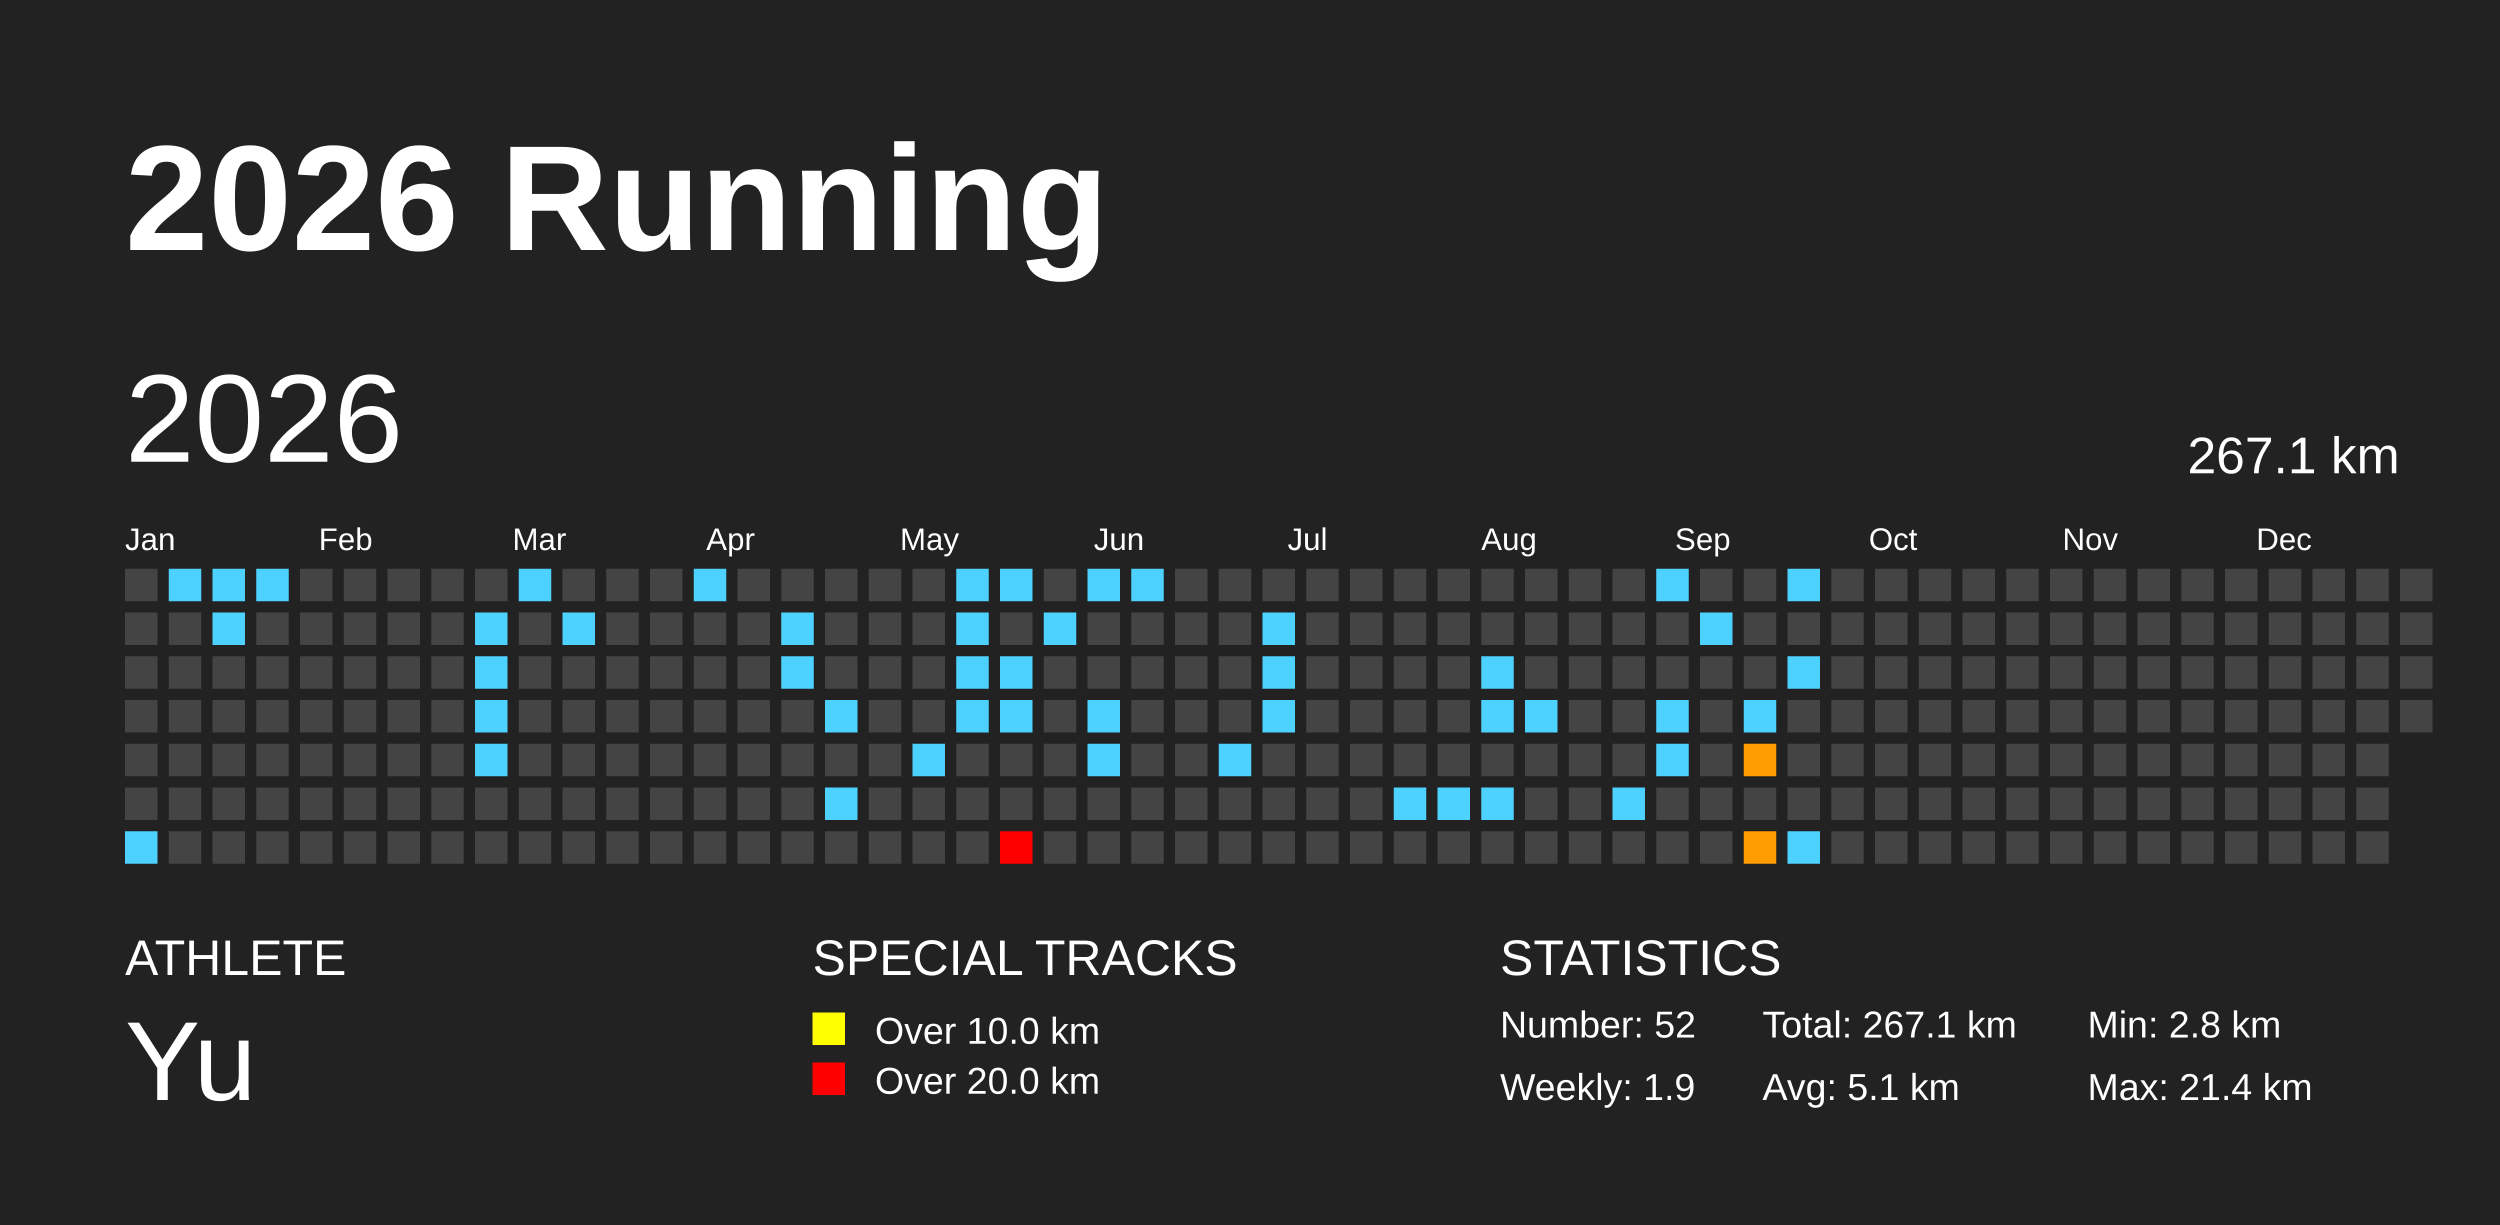
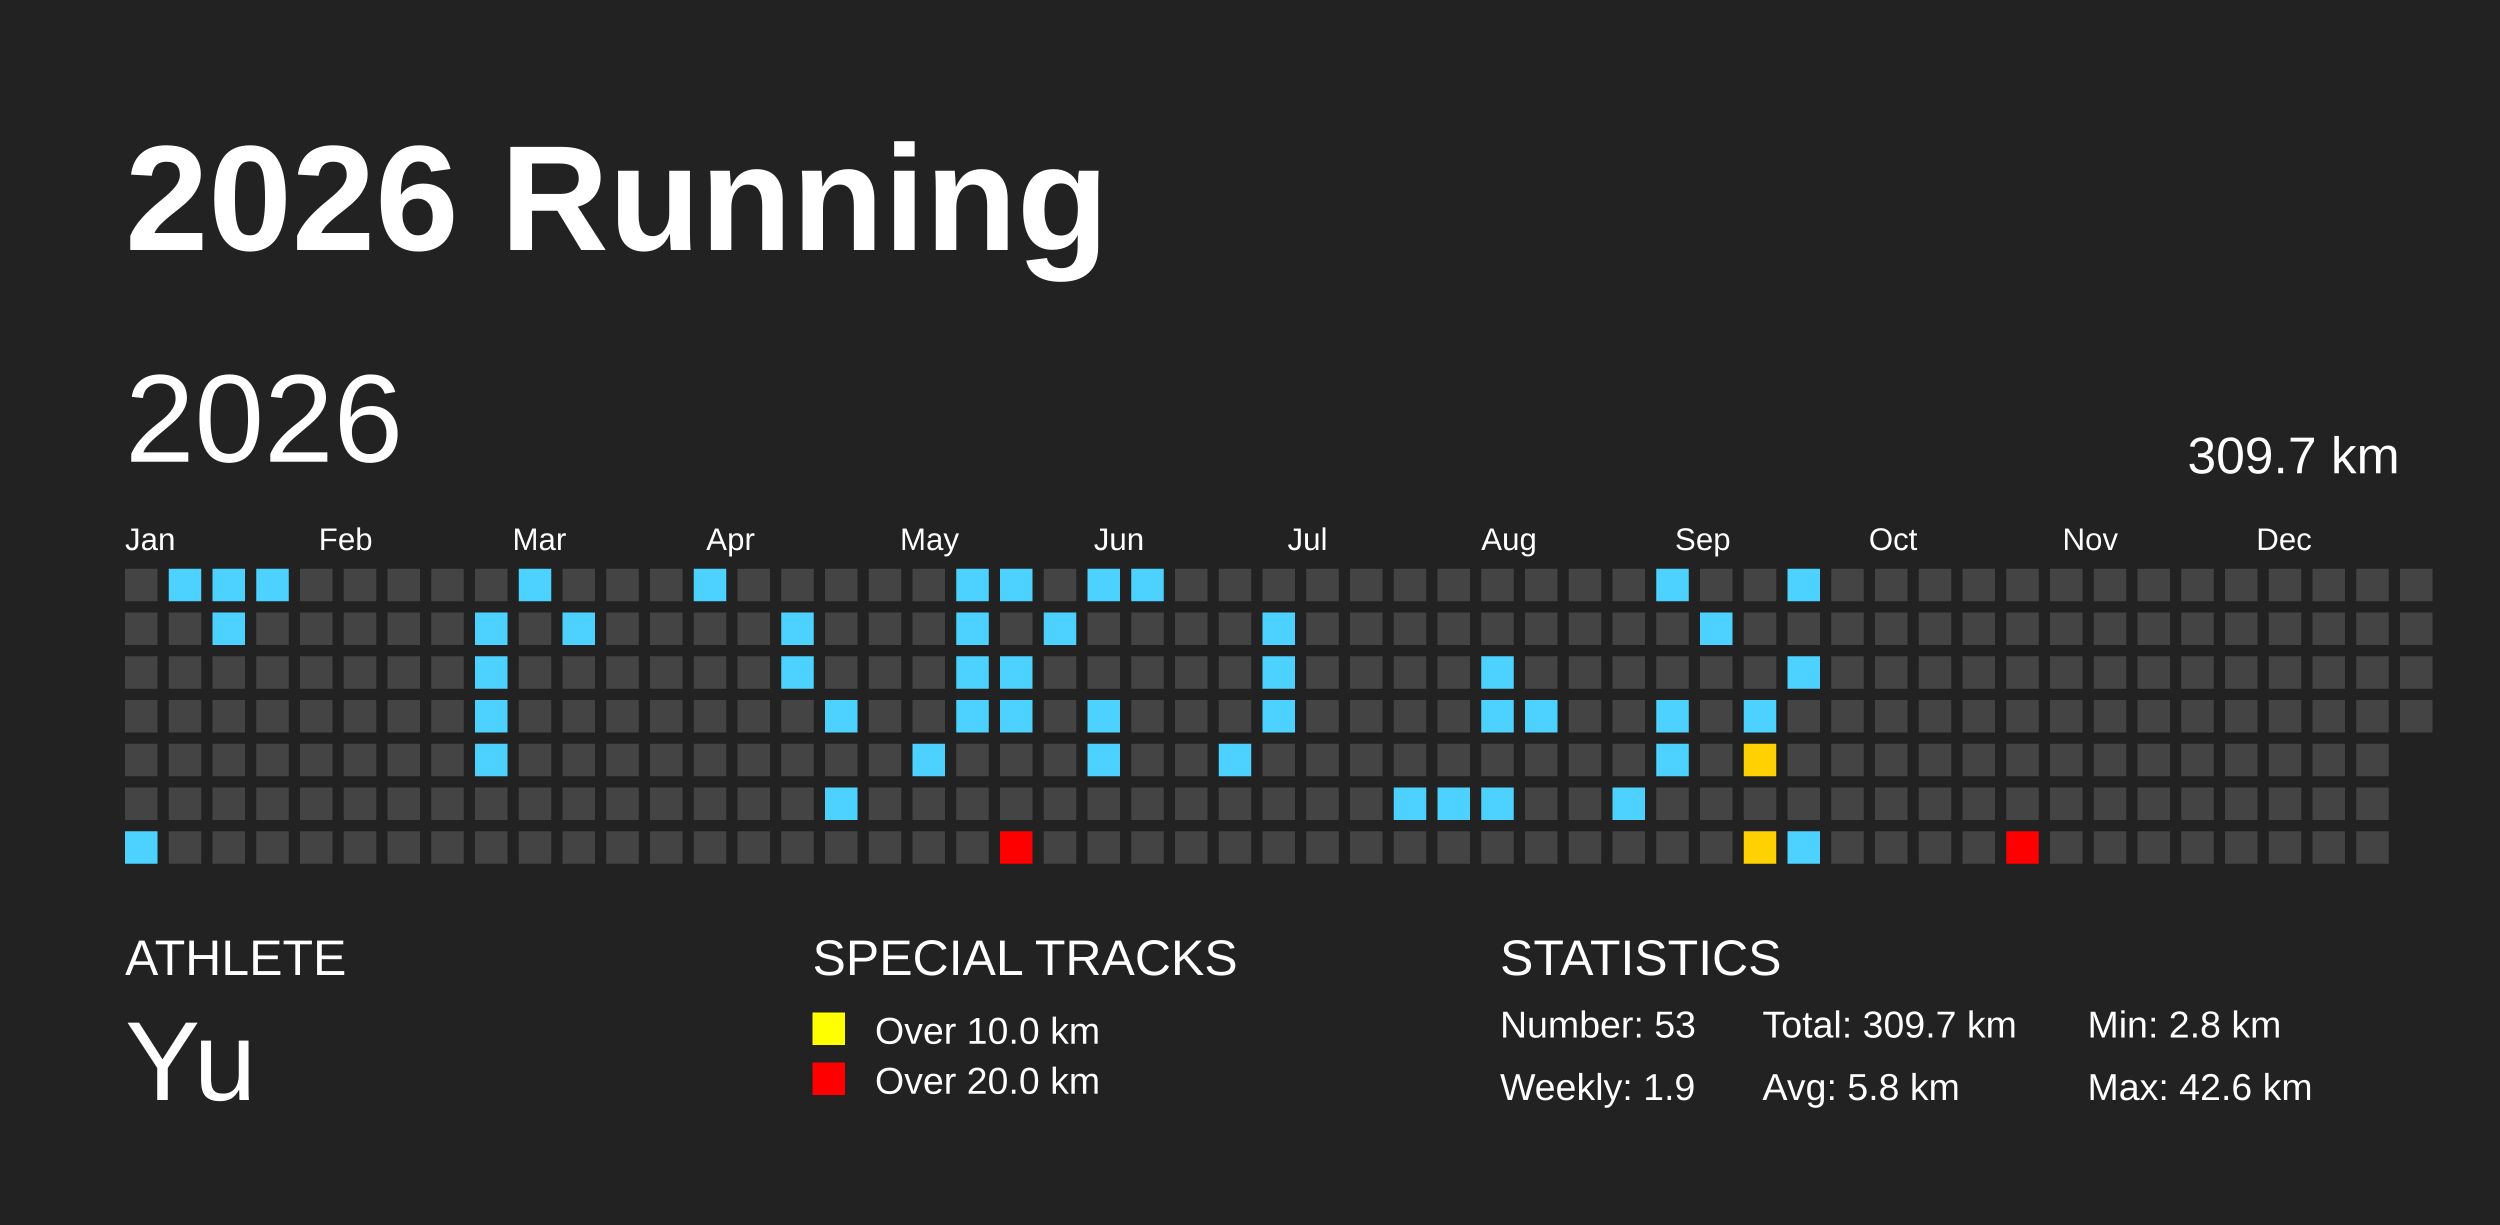
<svg xmlns="http://www.w3.org/2000/svg" baseProfile="full" height="98mm" version="1.1" viewBox="0,0,200,98" width="200mm">
  <defs />
  <rect fill="#222222" height="98" width="200" x="0" y="0" />
  <text fill="#FFFFFF" style="font-size:12px; font-family:Arial; font-weight:bold;" x="10" y="20">2026 Running</text>
  <text fill="#FFFFFF" style="font-size:4px; font-family:Arial" x="10" y="78">ATHLETE</text>
  <text fill="#FFFFFF" style="font-size:9px; font-family:Arial" x="10" y="88">Yu</text>
  <text fill="#FFFFFF" style="font-size:4px; font-family:Arial" x="65" y="78">SPECIAL TRACKS</text>
  <rect fill="yellow" height="2.6" width="2.6" x="65" y="81" />
  <text fill="#FFFFFF" style="font-size:3px; font-family:Arial" x="70" y="83.5">Over 10.0 km</text>
  <rect fill="red" height="2.6" width="2.6" x="65" y="85" />
  <text fill="#FFFFFF" style="font-size:3px; font-family:Arial" x="70" y="87.5">Over 20.0 km</text>
  <text fill="#FFFFFF" style="font-size:4px; font-family:Arial" x="120" y="78">STATISTICS</text>
-   <text fill="#FFFFFF" style="font-size:3px; font-family:Arial" x="120" y="83">Number: 52</text>
+   <text fill="#FFFFFF" style="font-size:3px; font-family:Arial" x="120" y="83">Number: 53</text>
  <text fill="#FFFFFF" style="font-size:3px; font-family:Arial" x="120" y="88">Weekly: 1.9</text>
-   <text fill="#FFFFFF" style="font-size:3px; font-family:Arial" x="141" y="83">Total: 267.1 km</text>
-   <text fill="#FFFFFF" style="font-size:3px; font-family:Arial" x="141" y="88">Avg: 5.1 km</text>
+   <text fill="#FFFFFF" style="font-size:3px; font-family:Arial" x="141" y="83">Total: 309.7 km</text>
+   <text fill="#FFFFFF" style="font-size:3px; font-family:Arial" x="141" y="88">Avg: 5.8 km</text>
  <text fill="#FFFFFF" style="font-size:3px; font-family:Arial" x="167" y="83">Min: 2.8 km</text>
-   <text fill="#FFFFFF" style="font-size:3px; font-family:Arial" x="167" y="88">Max: 21.4 km</text>
+   <text fill="#FFFFFF" style="font-size:3px; font-family:Arial" x="167" y="88">Max: 42.6 km</text>
  <text dominant-baseline="hanging" fill="#FFFFFF" style="font-size:10.0px; font-family:Arial;" x="10" y="30">2026</text>
-   <text dominant-baseline="hanging" fill="#FFFFFF" style="font-size:4.125px; font-family:Arial;" x="175" y="35">267.1 km</text>
+   <text dominant-baseline="hanging" fill="#FFFFFF" style="font-size:4.125px; font-family:Arial;" x="175" y="35">309.7 km</text>
  <text fill="#FFFFFF" style="font-size:2.5px; font-family:Arial" x="10.0" y="44">Jan</text>
  <text fill="#FFFFFF" style="font-size:2.5px; font-family:Arial" x="25.5" y="44">Feb</text>
  <text fill="#FFFFFF" style="font-size:2.5px; font-family:Arial" x="41.0" y="44">Mar</text>
  <text fill="#FFFFFF" style="font-size:2.5px; font-family:Arial" x="56.5" y="44">Apr</text>
  <text fill="#FFFFFF" style="font-size:2.5px; font-family:Arial" x="72.0" y="44">May</text>
  <text fill="#FFFFFF" style="font-size:2.5px; font-family:Arial" x="87.5" y="44">Jun</text>
  <text fill="#FFFFFF" style="font-size:2.5px; font-family:Arial" x="103.0" y="44">Jul</text>
  <text fill="#FFFFFF" style="font-size:2.5px; font-family:Arial" x="118.5" y="44">Aug</text>
  <text fill="#FFFFFF" style="font-size:2.5px; font-family:Arial" x="134.0" y="44">Sep</text>
  <text fill="#FFFFFF" style="font-size:2.5px; font-family:Arial" x="149.5" y="44">Oct</text>
  <text fill="#FFFFFF" style="font-size:2.5px; font-family:Arial" x="165.0" y="44">Nov</text>
  <text fill="#FFFFFF" style="font-size:2.5px; font-family:Arial" x="180.5" y="44">Dec</text>
  <rect fill="#444444" height="2.6" width="2.6" x="10.0" y="45.5" />
  <rect fill="#444444" height="2.6" width="2.6" x="10.0" y="49.0" />
  <rect fill="#444444" height="2.6" width="2.6" x="10.0" y="52.5" />
  <rect fill="#444444" height="2.6" width="2.6" x="10.0" y="56.0" />
  <rect fill="#444444" height="2.6" width="2.6" x="10.0" y="59.5" />
  <rect fill="#444444" height="2.6" width="2.6" x="10.0" y="63.0" />
  <rect fill="#4dd2ff" height="2.6" width="2.6" x="10.0" y="66.5" />
  <rect fill="#4dd2ff" height="2.6" width="2.6" x="13.5" y="45.5" />
  <rect fill="#444444" height="2.6" width="2.6" x="13.5" y="49.0" />
  <rect fill="#444444" height="2.6" width="2.6" x="13.5" y="52.5" />
  <rect fill="#444444" height="2.6" width="2.6" x="13.5" y="56.0" />
  <rect fill="#444444" height="2.6" width="2.6" x="13.5" y="59.5" />
  <rect fill="#444444" height="2.6" width="2.6" x="13.5" y="63.0" />
  <rect fill="#444444" height="2.6" width="2.6" x="13.5" y="66.5" />
  <rect fill="#4dd2ff" height="2.6" width="2.6" x="17.0" y="45.5" />
  <rect fill="#4dd2ff" height="2.6" width="2.6" x="17.0" y="49.0" />
  <rect fill="#444444" height="2.6" width="2.6" x="17.0" y="52.5" />
  <rect fill="#444444" height="2.6" width="2.6" x="17.0" y="56.0" />
  <rect fill="#444444" height="2.6" width="2.6" x="17.0" y="59.5" />
  <rect fill="#444444" height="2.6" width="2.6" x="17.0" y="63.0" />
  <rect fill="#444444" height="2.6" width="2.6" x="17.0" y="66.5" />
  <rect fill="#4dd2ff" height="2.6" width="2.6" x="20.5" y="45.5" />
  <rect fill="#444444" height="2.6" width="2.6" x="20.5" y="49.0" />
  <rect fill="#444444" height="2.6" width="2.6" x="20.5" y="52.5" />
  <rect fill="#444444" height="2.6" width="2.6" x="20.5" y="56.0" />
  <rect fill="#444444" height="2.6" width="2.6" x="20.5" y="59.5" />
  <rect fill="#444444" height="2.6" width="2.6" x="20.5" y="63.0" />
  <rect fill="#444444" height="2.6" width="2.6" x="20.5" y="66.5" />
  <rect fill="#444444" height="2.6" width="2.6" x="24.0" y="45.5" />
  <rect fill="#444444" height="2.6" width="2.6" x="24.0" y="49.0" />
  <rect fill="#444444" height="2.6" width="2.6" x="24.0" y="52.5" />
  <rect fill="#444444" height="2.6" width="2.6" x="24.0" y="56.0" />
  <rect fill="#444444" height="2.6" width="2.6" x="24.0" y="59.5" />
  <rect fill="#444444" height="2.6" width="2.6" x="24.0" y="63.0" />
  <rect fill="#444444" height="2.6" width="2.6" x="24.0" y="66.5" />
  <rect fill="#444444" height="2.6" width="2.6" x="27.5" y="45.5" />
  <rect fill="#444444" height="2.6" width="2.6" x="27.5" y="49.0" />
  <rect fill="#444444" height="2.6" width="2.6" x="27.5" y="52.5" />
  <rect fill="#444444" height="2.6" width="2.6" x="27.5" y="56.0" />
  <rect fill="#444444" height="2.6" width="2.6" x="27.5" y="59.5" />
  <rect fill="#444444" height="2.6" width="2.6" x="27.5" y="63.0" />
  <rect fill="#444444" height="2.6" width="2.6" x="27.5" y="66.5" />
  <rect fill="#444444" height="2.6" width="2.6" x="31.0" y="45.5" />
  <rect fill="#444444" height="2.6" width="2.6" x="31.0" y="49.0" />
  <rect fill="#444444" height="2.6" width="2.6" x="31.0" y="52.5" />
  <rect fill="#444444" height="2.6" width="2.6" x="31.0" y="56.0" />
  <rect fill="#444444" height="2.6" width="2.6" x="31.0" y="59.5" />
  <rect fill="#444444" height="2.6" width="2.6" x="31.0" y="63.0" />
  <rect fill="#444444" height="2.6" width="2.6" x="31.0" y="66.5" />
  <rect fill="#444444" height="2.6" width="2.6" x="34.5" y="45.5" />
  <rect fill="#444444" height="2.6" width="2.6" x="34.5" y="49.0" />
  <rect fill="#444444" height="2.6" width="2.6" x="34.5" y="52.5" />
  <rect fill="#444444" height="2.6" width="2.6" x="34.5" y="56.0" />
  <rect fill="#444444" height="2.6" width="2.6" x="34.5" y="59.5" />
  <rect fill="#444444" height="2.6" width="2.6" x="34.5" y="63.0" />
  <rect fill="#444444" height="2.6" width="2.6" x="34.5" y="66.5" />
  <rect fill="#444444" height="2.6" width="2.6" x="38.0" y="45.5" />
  <rect fill="#4dd2ff" height="2.6" width="2.6" x="38.0" y="49.0" />
  <rect fill="#4dd2ff" height="2.6" width="2.6" x="38.0" y="52.5" />
  <rect fill="#4dd2ff" height="2.6" width="2.6" x="38.0" y="56.0" />
  <rect fill="#4dd2ff" height="2.6" width="2.6" x="38.0" y="59.5" />
  <rect fill="#444444" height="2.6" width="2.6" x="38.0" y="63.0" />
  <rect fill="#444444" height="2.6" width="2.6" x="38.0" y="66.5" />
  <rect fill="#4dd2ff" height="2.6" width="2.6" x="41.5" y="45.5" />
  <rect fill="#444444" height="2.6" width="2.6" x="41.5" y="49.0" />
  <rect fill="#444444" height="2.6" width="2.6" x="41.5" y="52.5" />
  <rect fill="#444444" height="2.6" width="2.6" x="41.5" y="56.0" />
  <rect fill="#444444" height="2.6" width="2.6" x="41.5" y="59.5" />
  <rect fill="#444444" height="2.6" width="2.6" x="41.5" y="63.0" />
  <rect fill="#444444" height="2.6" width="2.6" x="41.5" y="66.5" />
  <rect fill="#444444" height="2.6" width="2.6" x="45.0" y="45.5" />
  <rect fill="#4dd2ff" height="2.6" width="2.6" x="45.0" y="49.0" />
  <rect fill="#444444" height="2.6" width="2.6" x="45.0" y="52.5" />
  <rect fill="#444444" height="2.6" width="2.6" x="45.0" y="56.0" />
  <rect fill="#444444" height="2.6" width="2.6" x="45.0" y="59.5" />
  <rect fill="#444444" height="2.6" width="2.6" x="45.0" y="63.0" />
  <rect fill="#444444" height="2.6" width="2.6" x="45.0" y="66.5" />
  <rect fill="#444444" height="2.6" width="2.6" x="48.5" y="45.5" />
  <rect fill="#444444" height="2.6" width="2.6" x="48.5" y="49.0" />
  <rect fill="#444444" height="2.6" width="2.6" x="48.5" y="52.5" />
  <rect fill="#444444" height="2.6" width="2.6" x="48.5" y="56.0" />
  <rect fill="#444444" height="2.6" width="2.6" x="48.5" y="59.5" />
  <rect fill="#444444" height="2.6" width="2.6" x="48.5" y="63.0" />
  <rect fill="#444444" height="2.6" width="2.6" x="48.5" y="66.5" />
  <rect fill="#444444" height="2.6" width="2.6" x="52.0" y="45.5" />
  <rect fill="#444444" height="2.6" width="2.6" x="52.0" y="49.0" />
  <rect fill="#444444" height="2.6" width="2.6" x="52.0" y="52.5" />
  <rect fill="#444444" height="2.6" width="2.6" x="52.0" y="56.0" />
  <rect fill="#444444" height="2.6" width="2.6" x="52.0" y="59.5" />
  <rect fill="#444444" height="2.6" width="2.6" x="52.0" y="63.0" />
  <rect fill="#444444" height="2.6" width="2.6" x="52.0" y="66.5" />
  <rect fill="#4dd2ff" height="2.6" width="2.6" x="55.5" y="45.5" />
  <rect fill="#444444" height="2.6" width="2.6" x="55.5" y="49.0" />
  <rect fill="#444444" height="2.6" width="2.6" x="55.5" y="52.5" />
  <rect fill="#444444" height="2.6" width="2.6" x="55.5" y="56.0" />
  <rect fill="#444444" height="2.6" width="2.6" x="55.5" y="59.5" />
  <rect fill="#444444" height="2.6" width="2.6" x="55.5" y="63.0" />
  <rect fill="#444444" height="2.6" width="2.6" x="55.5" y="66.5" />
  <rect fill="#444444" height="2.6" width="2.6" x="59.0" y="45.5" />
  <rect fill="#444444" height="2.6" width="2.6" x="59.0" y="49.0" />
  <rect fill="#444444" height="2.6" width="2.6" x="59.0" y="52.5" />
  <rect fill="#444444" height="2.6" width="2.6" x="59.0" y="56.0" />
  <rect fill="#444444" height="2.6" width="2.6" x="59.0" y="59.5" />
  <rect fill="#444444" height="2.6" width="2.6" x="59.0" y="63.0" />
  <rect fill="#444444" height="2.6" width="2.6" x="59.0" y="66.5" />
  <rect fill="#444444" height="2.6" width="2.6" x="62.5" y="45.5" />
  <rect fill="#4dd2ff" height="2.6" width="2.6" x="62.5" y="49.0" />
  <rect fill="#4dd2ff" height="2.6" width="2.6" x="62.5" y="52.5" />
  <rect fill="#444444" height="2.6" width="2.6" x="62.5" y="56.0" />
  <rect fill="#444444" height="2.6" width="2.6" x="62.5" y="59.5" />
  <rect fill="#444444" height="2.6" width="2.6" x="62.5" y="63.0" />
  <rect fill="#444444" height="2.6" width="2.6" x="62.5" y="66.5" />
  <rect fill="#444444" height="2.6" width="2.6" x="66.0" y="45.5" />
  <rect fill="#444444" height="2.6" width="2.6" x="66.0" y="49.0" />
  <rect fill="#444444" height="2.6" width="2.6" x="66.0" y="52.5" />
  <rect fill="#4dd2ff" height="2.6" width="2.6" x="66.0" y="56.0" />
  <rect fill="#444444" height="2.6" width="2.6" x="66.0" y="59.5" />
  <rect fill="#4dd2ff" height="2.6" width="2.6" x="66.0" y="63.0" />
  <rect fill="#444444" height="2.6" width="2.6" x="66.0" y="66.5" />
  <rect fill="#444444" height="2.6" width="2.6" x="69.5" y="45.5" />
  <rect fill="#444444" height="2.6" width="2.6" x="69.5" y="49.0" />
  <rect fill="#444444" height="2.6" width="2.6" x="69.5" y="52.5" />
  <rect fill="#444444" height="2.6" width="2.6" x="69.5" y="56.0" />
  <rect fill="#444444" height="2.6" width="2.6" x="69.5" y="59.5" />
  <rect fill="#444444" height="2.6" width="2.6" x="69.5" y="63.0" />
  <rect fill="#444444" height="2.6" width="2.6" x="69.5" y="66.5" />
  <rect fill="#444444" height="2.6" width="2.6" x="73.0" y="45.5" />
  <rect fill="#444444" height="2.6" width="2.6" x="73.0" y="49.0" />
  <rect fill="#444444" height="2.6" width="2.6" x="73.0" y="52.5" />
  <rect fill="#444444" height="2.6" width="2.6" x="73.0" y="56.0" />
  <rect fill="#4dd2ff" height="2.6" width="2.6" x="73.0" y="59.5" />
  <rect fill="#444444" height="2.6" width="2.6" x="73.0" y="63.0" />
  <rect fill="#444444" height="2.6" width="2.6" x="73.0" y="66.5" />
  <rect fill="#4dd2ff" height="2.6" width="2.6" x="76.5" y="45.5" />
  <rect fill="#4dd2ff" height="2.6" width="2.6" x="76.5" y="49.0" />
  <rect fill="#4dd2ff" height="2.6" width="2.6" x="76.5" y="52.5" />
  <rect fill="#4dd2ff" height="2.6" width="2.6" x="76.5" y="56.0" />
  <rect fill="#444444" height="2.6" width="2.6" x="76.5" y="59.5" />
  <rect fill="#444444" height="2.6" width="2.6" x="76.5" y="63.0" />
  <rect fill="#444444" height="2.6" width="2.6" x="76.5" y="66.5" />
  <rect fill="#4dd2ff" height="2.6" width="2.6" x="80.0" y="45.5" />
  <rect fill="#444444" height="2.6" width="2.6" x="80.0" y="49.0" />
  <rect fill="#4dd2ff" height="2.6" width="2.6" x="80.0" y="52.5" />
  <rect fill="#4dd2ff" height="2.6" width="2.6" x="80.0" y="56.0" />
  <rect fill="#444444" height="2.6" width="2.6" x="80.0" y="59.5" />
  <rect fill="#444444" height="2.6" width="2.6" x="80.0" y="63.0" />
  <rect fill="red" height="2.6" width="2.6" x="80.0" y="66.5" />
  <rect fill="#444444" height="2.6" width="2.6" x="83.5" y="45.5" />
  <rect fill="#4dd2ff" height="2.6" width="2.6" x="83.5" y="49.0" />
  <rect fill="#444444" height="2.6" width="2.6" x="83.5" y="52.5" />
  <rect fill="#444444" height="2.6" width="2.6" x="83.5" y="56.0" />
  <rect fill="#444444" height="2.6" width="2.6" x="83.5" y="59.5" />
  <rect fill="#444444" height="2.6" width="2.6" x="83.5" y="63.0" />
  <rect fill="#444444" height="2.6" width="2.6" x="83.5" y="66.5" />
  <rect fill="#4dd2ff" height="2.6" width="2.6" x="87.0" y="45.5" />
  <rect fill="#444444" height="2.6" width="2.6" x="87.0" y="49.0" />
  <rect fill="#444444" height="2.6" width="2.6" x="87.0" y="52.5" />
  <rect fill="#4dd2ff" height="2.6" width="2.6" x="87.0" y="56.0" />
  <rect fill="#4dd2ff" height="2.6" width="2.6" x="87.0" y="59.5" />
  <rect fill="#444444" height="2.6" width="2.6" x="87.0" y="63.0" />
  <rect fill="#444444" height="2.6" width="2.6" x="87.0" y="66.5" />
  <rect fill="#4dd2ff" height="2.6" width="2.6" x="90.5" y="45.5" />
  <rect fill="#444444" height="2.6" width="2.6" x="90.5" y="49.0" />
  <rect fill="#444444" height="2.6" width="2.6" x="90.5" y="52.5" />
  <rect fill="#444444" height="2.6" width="2.6" x="90.5" y="56.0" />
  <rect fill="#444444" height="2.6" width="2.6" x="90.5" y="59.5" />
  <rect fill="#444444" height="2.6" width="2.6" x="90.5" y="63.0" />
  <rect fill="#444444" height="2.6" width="2.6" x="90.5" y="66.5" />
  <rect fill="#444444" height="2.6" width="2.6" x="94.0" y="45.5" />
  <rect fill="#444444" height="2.6" width="2.6" x="94.0" y="49.0" />
  <rect fill="#444444" height="2.6" width="2.6" x="94.0" y="52.5" />
  <rect fill="#444444" height="2.6" width="2.6" x="94.0" y="56.0" />
  <rect fill="#444444" height="2.6" width="2.6" x="94.0" y="59.5" />
  <rect fill="#444444" height="2.6" width="2.6" x="94.0" y="63.0" />
  <rect fill="#444444" height="2.6" width="2.6" x="94.0" y="66.5" />
  <rect fill="#444444" height="2.6" width="2.6" x="97.5" y="45.5" />
  <rect fill="#444444" height="2.6" width="2.6" x="97.5" y="49.0" />
  <rect fill="#444444" height="2.6" width="2.6" x="97.5" y="52.5" />
  <rect fill="#444444" height="2.6" width="2.6" x="97.5" y="56.0" />
  <rect fill="#4dd2ff" height="2.6" width="2.6" x="97.5" y="59.5" />
  <rect fill="#444444" height="2.6" width="2.6" x="97.5" y="63.0" />
  <rect fill="#444444" height="2.6" width="2.6" x="97.5" y="66.5" />
  <rect fill="#444444" height="2.6" width="2.6" x="101.0" y="45.5" />
  <rect fill="#4dd2ff" height="2.6" width="2.6" x="101.0" y="49.0" />
  <rect fill="#4dd2ff" height="2.6" width="2.6" x="101.0" y="52.5" />
  <rect fill="#4dd2ff" height="2.6" width="2.6" x="101.0" y="56.0" />
  <rect fill="#444444" height="2.6" width="2.6" x="101.0" y="59.5" />
  <rect fill="#444444" height="2.6" width="2.6" x="101.0" y="63.0" />
  <rect fill="#444444" height="2.6" width="2.6" x="101.0" y="66.5" />
  <rect fill="#444444" height="2.6" width="2.6" x="104.5" y="45.5" />
  <rect fill="#444444" height="2.6" width="2.6" x="104.5" y="49.0" />
  <rect fill="#444444" height="2.6" width="2.6" x="104.5" y="52.5" />
  <rect fill="#444444" height="2.6" width="2.6" x="104.5" y="56.0" />
  <rect fill="#444444" height="2.6" width="2.6" x="104.5" y="59.5" />
  <rect fill="#444444" height="2.6" width="2.6" x="104.5" y="63.0" />
  <rect fill="#444444" height="2.6" width="2.6" x="104.5" y="66.5" />
  <rect fill="#444444" height="2.6" width="2.6" x="108.0" y="45.5" />
  <rect fill="#444444" height="2.6" width="2.6" x="108.0" y="49.0" />
  <rect fill="#444444" height="2.6" width="2.6" x="108.0" y="52.5" />
  <rect fill="#444444" height="2.6" width="2.6" x="108.0" y="56.0" />
  <rect fill="#444444" height="2.6" width="2.6" x="108.0" y="59.5" />
  <rect fill="#444444" height="2.6" width="2.6" x="108.0" y="63.0" />
  <rect fill="#444444" height="2.6" width="2.6" x="108.0" y="66.5" />
  <rect fill="#444444" height="2.6" width="2.6" x="111.5" y="45.5" />
  <rect fill="#444444" height="2.6" width="2.6" x="111.5" y="49.0" />
  <rect fill="#444444" height="2.6" width="2.6" x="111.5" y="52.5" />
  <rect fill="#444444" height="2.6" width="2.6" x="111.5" y="56.0" />
  <rect fill="#444444" height="2.6" width="2.6" x="111.5" y="59.5" />
  <rect fill="#4dd2ff" height="2.6" width="2.6" x="111.5" y="63.0" />
  <rect fill="#444444" height="2.6" width="2.6" x="111.5" y="66.5" />
  <rect fill="#444444" height="2.6" width="2.6" x="115.0" y="45.5" />
  <rect fill="#444444" height="2.6" width="2.6" x="115.0" y="49.0" />
  <rect fill="#444444" height="2.6" width="2.6" x="115.0" y="52.5" />
  <rect fill="#444444" height="2.6" width="2.6" x="115.0" y="56.0" />
  <rect fill="#444444" height="2.6" width="2.6" x="115.0" y="59.5" />
  <rect fill="#4dd2ff" height="2.6" width="2.6" x="115.0" y="63.0" />
  <rect fill="#444444" height="2.6" width="2.6" x="115.0" y="66.5" />
  <rect fill="#444444" height="2.6" width="2.6" x="118.5" y="45.5" />
  <rect fill="#444444" height="2.6" width="2.6" x="118.5" y="49.0" />
  <rect fill="#4dd2ff" height="2.6" width="2.6" x="118.5" y="52.5" />
  <rect fill="#4dd2ff" height="2.6" width="2.6" x="118.5" y="56.0" />
  <rect fill="#444444" height="2.6" width="2.6" x="118.5" y="59.5" />
  <rect fill="#4dd2ff" height="2.6" width="2.6" x="118.5" y="63.0" />
  <rect fill="#444444" height="2.6" width="2.6" x="118.5" y="66.5" />
  <rect fill="#444444" height="2.6" width="2.6" x="122.0" y="45.5" />
  <rect fill="#444444" height="2.6" width="2.6" x="122.0" y="49.0" />
  <rect fill="#444444" height="2.6" width="2.6" x="122.0" y="52.5" />
  <rect fill="#4dd2ff" height="2.6" width="2.6" x="122.0" y="56.0" />
  <rect fill="#444444" height="2.6" width="2.6" x="122.0" y="59.5" />
  <rect fill="#444444" height="2.6" width="2.6" x="122.0" y="63.0" />
  <rect fill="#444444" height="2.6" width="2.6" x="122.0" y="66.5" />
  <rect fill="#444444" height="2.6" width="2.6" x="125.5" y="45.5" />
  <rect fill="#444444" height="2.6" width="2.6" x="125.5" y="49.0" />
  <rect fill="#444444" height="2.6" width="2.6" x="125.5" y="52.5" />
  <rect fill="#444444" height="2.6" width="2.6" x="125.5" y="56.0" />
  <rect fill="#444444" height="2.6" width="2.6" x="125.5" y="59.5" />
  <rect fill="#444444" height="2.6" width="2.6" x="125.5" y="63.0" />
  <rect fill="#444444" height="2.6" width="2.6" x="125.5" y="66.5" />
  <rect fill="#444444" height="2.6" width="2.6" x="129.0" y="45.5" />
  <rect fill="#444444" height="2.6" width="2.6" x="129.0" y="49.0" />
  <rect fill="#444444" height="2.6" width="2.6" x="129.0" y="52.5" />
  <rect fill="#444444" height="2.6" width="2.6" x="129.0" y="56.0" />
  <rect fill="#444444" height="2.6" width="2.6" x="129.0" y="59.5" />
  <rect fill="#4dd2ff" height="2.6" width="2.6" x="129.0" y="63.0" />
  <rect fill="#444444" height="2.6" width="2.6" x="129.0" y="66.5" />
  <rect fill="#4dd2ff" height="2.6" width="2.6" x="132.5" y="45.5" />
  <rect fill="#444444" height="2.6" width="2.6" x="132.5" y="49.0" />
  <rect fill="#444444" height="2.6" width="2.6" x="132.5" y="52.5" />
  <rect fill="#4dd2ff" height="2.6" width="2.6" x="132.5" y="56.0" />
  <rect fill="#4dd2ff" height="2.6" width="2.6" x="132.5" y="59.5" />
  <rect fill="#444444" height="2.6" width="2.6" x="132.5" y="63.0" />
  <rect fill="#444444" height="2.6" width="2.6" x="132.5" y="66.5" />
  <rect fill="#444444" height="2.6" width="2.6" x="136.0" y="45.5" />
  <rect fill="#4dd2ff" height="2.6" width="2.6" x="136.0" y="49.0" />
  <rect fill="#444444" height="2.6" width="2.6" x="136.0" y="52.5" />
  <rect fill="#444444" height="2.6" width="2.6" x="136.0" y="56.0" />
  <rect fill="#444444" height="2.6" width="2.6" x="136.0" y="59.5" />
  <rect fill="#444444" height="2.6" width="2.6" x="136.0" y="63.0" />
  <rect fill="#444444" height="2.6" width="2.6" x="136.0" y="66.5" />
  <rect fill="#444444" height="2.6" width="2.6" x="139.5" y="45.5" />
  <rect fill="#444444" height="2.6" width="2.6" x="139.5" y="49.0" />
  <rect fill="#444444" height="2.6" width="2.6" x="139.5" y="52.5" />
  <rect fill="#4dd2ff" height="2.6" width="2.6" x="139.5" y="56.0" />
-   <rect fill="#ff9c00" height="2.6" width="2.6" x="139.5" y="59.5" />
+   <rect fill="#ffd100" height="2.6" width="2.6" x="139.5" y="59.5" />
  <rect fill="#444444" height="2.6" width="2.6" x="139.5" y="63.0" />
-   <rect fill="#ff9c00" height="2.6" width="2.6" x="139.5" y="66.5" />
+   <rect fill="#ffd100" height="2.6" width="2.6" x="139.5" y="66.5" />
  <rect fill="#4dd2ff" height="2.6" width="2.6" x="143.0" y="45.5" />
  <rect fill="#444444" height="2.6" width="2.6" x="143.0" y="49.0" />
  <rect fill="#4dd2ff" height="2.6" width="2.6" x="143.0" y="52.5" />
  <rect fill="#444444" height="2.6" width="2.6" x="143.0" y="56.0" />
  <rect fill="#444444" height="2.6" width="2.6" x="143.0" y="59.5" />
  <rect fill="#444444" height="2.6" width="2.6" x="143.0" y="63.0" />
  <rect fill="#4dd2ff" height="2.6" width="2.6" x="143.0" y="66.5" />
  <rect fill="#444444" height="2.6" width="2.6" x="146.5" y="45.5" />
  <rect fill="#444444" height="2.6" width="2.6" x="146.5" y="49.0" />
  <rect fill="#444444" height="2.6" width="2.6" x="146.5" y="52.5" />
  <rect fill="#444444" height="2.6" width="2.6" x="146.5" y="56.0" />
  <rect fill="#444444" height="2.6" width="2.6" x="146.5" y="59.5" />
  <rect fill="#444444" height="2.6" width="2.6" x="146.5" y="63.0" />
  <rect fill="#444444" height="2.6" width="2.6" x="146.5" y="66.5" />
  <rect fill="#444444" height="2.6" width="2.6" x="150.0" y="45.5" />
  <rect fill="#444444" height="2.6" width="2.6" x="150.0" y="49.0" />
  <rect fill="#444444" height="2.6" width="2.6" x="150.0" y="52.5" />
  <rect fill="#444444" height="2.6" width="2.6" x="150.0" y="56.0" />
  <rect fill="#444444" height="2.6" width="2.6" x="150.0" y="59.5" />
  <rect fill="#444444" height="2.6" width="2.6" x="150.0" y="63.0" />
  <rect fill="#444444" height="2.6" width="2.6" x="150.0" y="66.5" />
  <rect fill="#444444" height="2.6" width="2.6" x="153.5" y="45.5" />
  <rect fill="#444444" height="2.6" width="2.6" x="153.5" y="49.0" />
  <rect fill="#444444" height="2.6" width="2.6" x="153.5" y="52.5" />
  <rect fill="#444444" height="2.6" width="2.6" x="153.5" y="56.0" />
  <rect fill="#444444" height="2.6" width="2.6" x="153.5" y="59.5" />
  <rect fill="#444444" height="2.6" width="2.6" x="153.5" y="63.0" />
  <rect fill="#444444" height="2.6" width="2.6" x="153.5" y="66.5" />
  <rect fill="#444444" height="2.6" width="2.6" x="157.0" y="45.5" />
  <rect fill="#444444" height="2.6" width="2.6" x="157.0" y="49.0" />
  <rect fill="#444444" height="2.6" width="2.6" x="157.0" y="52.5" />
  <rect fill="#444444" height="2.6" width="2.6" x="157.0" y="56.0" />
  <rect fill="#444444" height="2.6" width="2.6" x="157.0" y="59.5" />
  <rect fill="#444444" height="2.6" width="2.6" x="157.0" y="63.0" />
  <rect fill="#444444" height="2.6" width="2.6" x="157.0" y="66.5" />
  <rect fill="#444444" height="2.6" width="2.6" x="160.5" y="45.5" />
  <rect fill="#444444" height="2.6" width="2.6" x="160.5" y="49.0" />
  <rect fill="#444444" height="2.6" width="2.6" x="160.5" y="52.5" />
  <rect fill="#444444" height="2.6" width="2.6" x="160.5" y="56.0" />
  <rect fill="#444444" height="2.6" width="2.6" x="160.5" y="59.5" />
  <rect fill="#444444" height="2.6" width="2.6" x="160.5" y="63.0" />
-   <rect fill="#444444" height="2.6" width="2.6" x="160.5" y="66.5" />
+   <rect fill="red" height="2.6" width="2.6" x="160.5" y="66.5" />
  <rect fill="#444444" height="2.6" width="2.6" x="164.0" y="45.5" />
  <rect fill="#444444" height="2.6" width="2.6" x="164.0" y="49.0" />
  <rect fill="#444444" height="2.6" width="2.6" x="164.0" y="52.5" />
  <rect fill="#444444" height="2.6" width="2.6" x="164.0" y="56.0" />
  <rect fill="#444444" height="2.6" width="2.6" x="164.0" y="59.5" />
  <rect fill="#444444" height="2.6" width="2.6" x="164.0" y="63.0" />
  <rect fill="#444444" height="2.6" width="2.6" x="164.0" y="66.5" />
  <rect fill="#444444" height="2.6" width="2.6" x="167.5" y="45.5" />
  <rect fill="#444444" height="2.6" width="2.6" x="167.5" y="49.0" />
  <rect fill="#444444" height="2.6" width="2.6" x="167.5" y="52.5" />
  <rect fill="#444444" height="2.6" width="2.6" x="167.5" y="56.0" />
  <rect fill="#444444" height="2.6" width="2.6" x="167.5" y="59.5" />
  <rect fill="#444444" height="2.6" width="2.6" x="167.5" y="63.0" />
  <rect fill="#444444" height="2.6" width="2.6" x="167.5" y="66.5" />
  <rect fill="#444444" height="2.6" width="2.6" x="171.0" y="45.5" />
  <rect fill="#444444" height="2.6" width="2.6" x="171.0" y="49.0" />
  <rect fill="#444444" height="2.6" width="2.6" x="171.0" y="52.5" />
  <rect fill="#444444" height="2.6" width="2.6" x="171.0" y="56.0" />
  <rect fill="#444444" height="2.6" width="2.6" x="171.0" y="59.5" />
  <rect fill="#444444" height="2.6" width="2.6" x="171.0" y="63.0" />
  <rect fill="#444444" height="2.6" width="2.6" x="171.0" y="66.5" />
  <rect fill="#444444" height="2.6" width="2.6" x="174.5" y="45.5" />
  <rect fill="#444444" height="2.6" width="2.6" x="174.5" y="49.0" />
  <rect fill="#444444" height="2.6" width="2.6" x="174.5" y="52.5" />
  <rect fill="#444444" height="2.6" width="2.6" x="174.5" y="56.0" />
  <rect fill="#444444" height="2.6" width="2.6" x="174.5" y="59.5" />
  <rect fill="#444444" height="2.6" width="2.6" x="174.5" y="63.0" />
  <rect fill="#444444" height="2.6" width="2.6" x="174.5" y="66.5" />
  <rect fill="#444444" height="2.6" width="2.6" x="178.0" y="45.5" />
  <rect fill="#444444" height="2.6" width="2.6" x="178.0" y="49.0" />
  <rect fill="#444444" height="2.6" width="2.6" x="178.0" y="52.5" />
  <rect fill="#444444" height="2.6" width="2.6" x="178.0" y="56.0" />
  <rect fill="#444444" height="2.6" width="2.6" x="178.0" y="59.5" />
  <rect fill="#444444" height="2.6" width="2.6" x="178.0" y="63.0" />
  <rect fill="#444444" height="2.6" width="2.6" x="178.0" y="66.5" />
  <rect fill="#444444" height="2.6" width="2.6" x="181.5" y="45.5" />
  <rect fill="#444444" height="2.6" width="2.6" x="181.5" y="49.0" />
  <rect fill="#444444" height="2.6" width="2.6" x="181.5" y="52.5" />
  <rect fill="#444444" height="2.6" width="2.6" x="181.5" y="56.0" />
  <rect fill="#444444" height="2.6" width="2.6" x="181.5" y="59.5" />
  <rect fill="#444444" height="2.6" width="2.6" x="181.5" y="63.0" />
  <rect fill="#444444" height="2.6" width="2.6" x="181.5" y="66.5" />
  <rect fill="#444444" height="2.6" width="2.6" x="185.0" y="45.5" />
  <rect fill="#444444" height="2.6" width="2.6" x="185.0" y="49.0" />
  <rect fill="#444444" height="2.6" width="2.6" x="185.0" y="52.5" />
  <rect fill="#444444" height="2.6" width="2.6" x="185.0" y="56.0" />
  <rect fill="#444444" height="2.6" width="2.6" x="185.0" y="59.5" />
  <rect fill="#444444" height="2.6" width="2.6" x="185.0" y="63.0" />
  <rect fill="#444444" height="2.6" width="2.6" x="185.0" y="66.5" />
  <rect fill="#444444" height="2.6" width="2.6" x="188.5" y="45.5" />
  <rect fill="#444444" height="2.6" width="2.6" x="188.5" y="49.0" />
  <rect fill="#444444" height="2.6" width="2.6" x="188.5" y="52.5" />
  <rect fill="#444444" height="2.6" width="2.6" x="188.5" y="56.0" />
  <rect fill="#444444" height="2.6" width="2.6" x="188.5" y="59.5" />
  <rect fill="#444444" height="2.6" width="2.6" x="188.5" y="63.0" />
  <rect fill="#444444" height="2.6" width="2.6" x="188.5" y="66.5" />
  <rect fill="#444444" height="2.6" width="2.6" x="192.0" y="45.5" />
  <rect fill="#444444" height="2.6" width="2.6" x="192.0" y="49.0" />
  <rect fill="#444444" height="2.6" width="2.6" x="192.0" y="52.5" />
  <rect fill="#444444" height="2.6" width="2.6" x="192.0" y="56.0" />
</svg>
